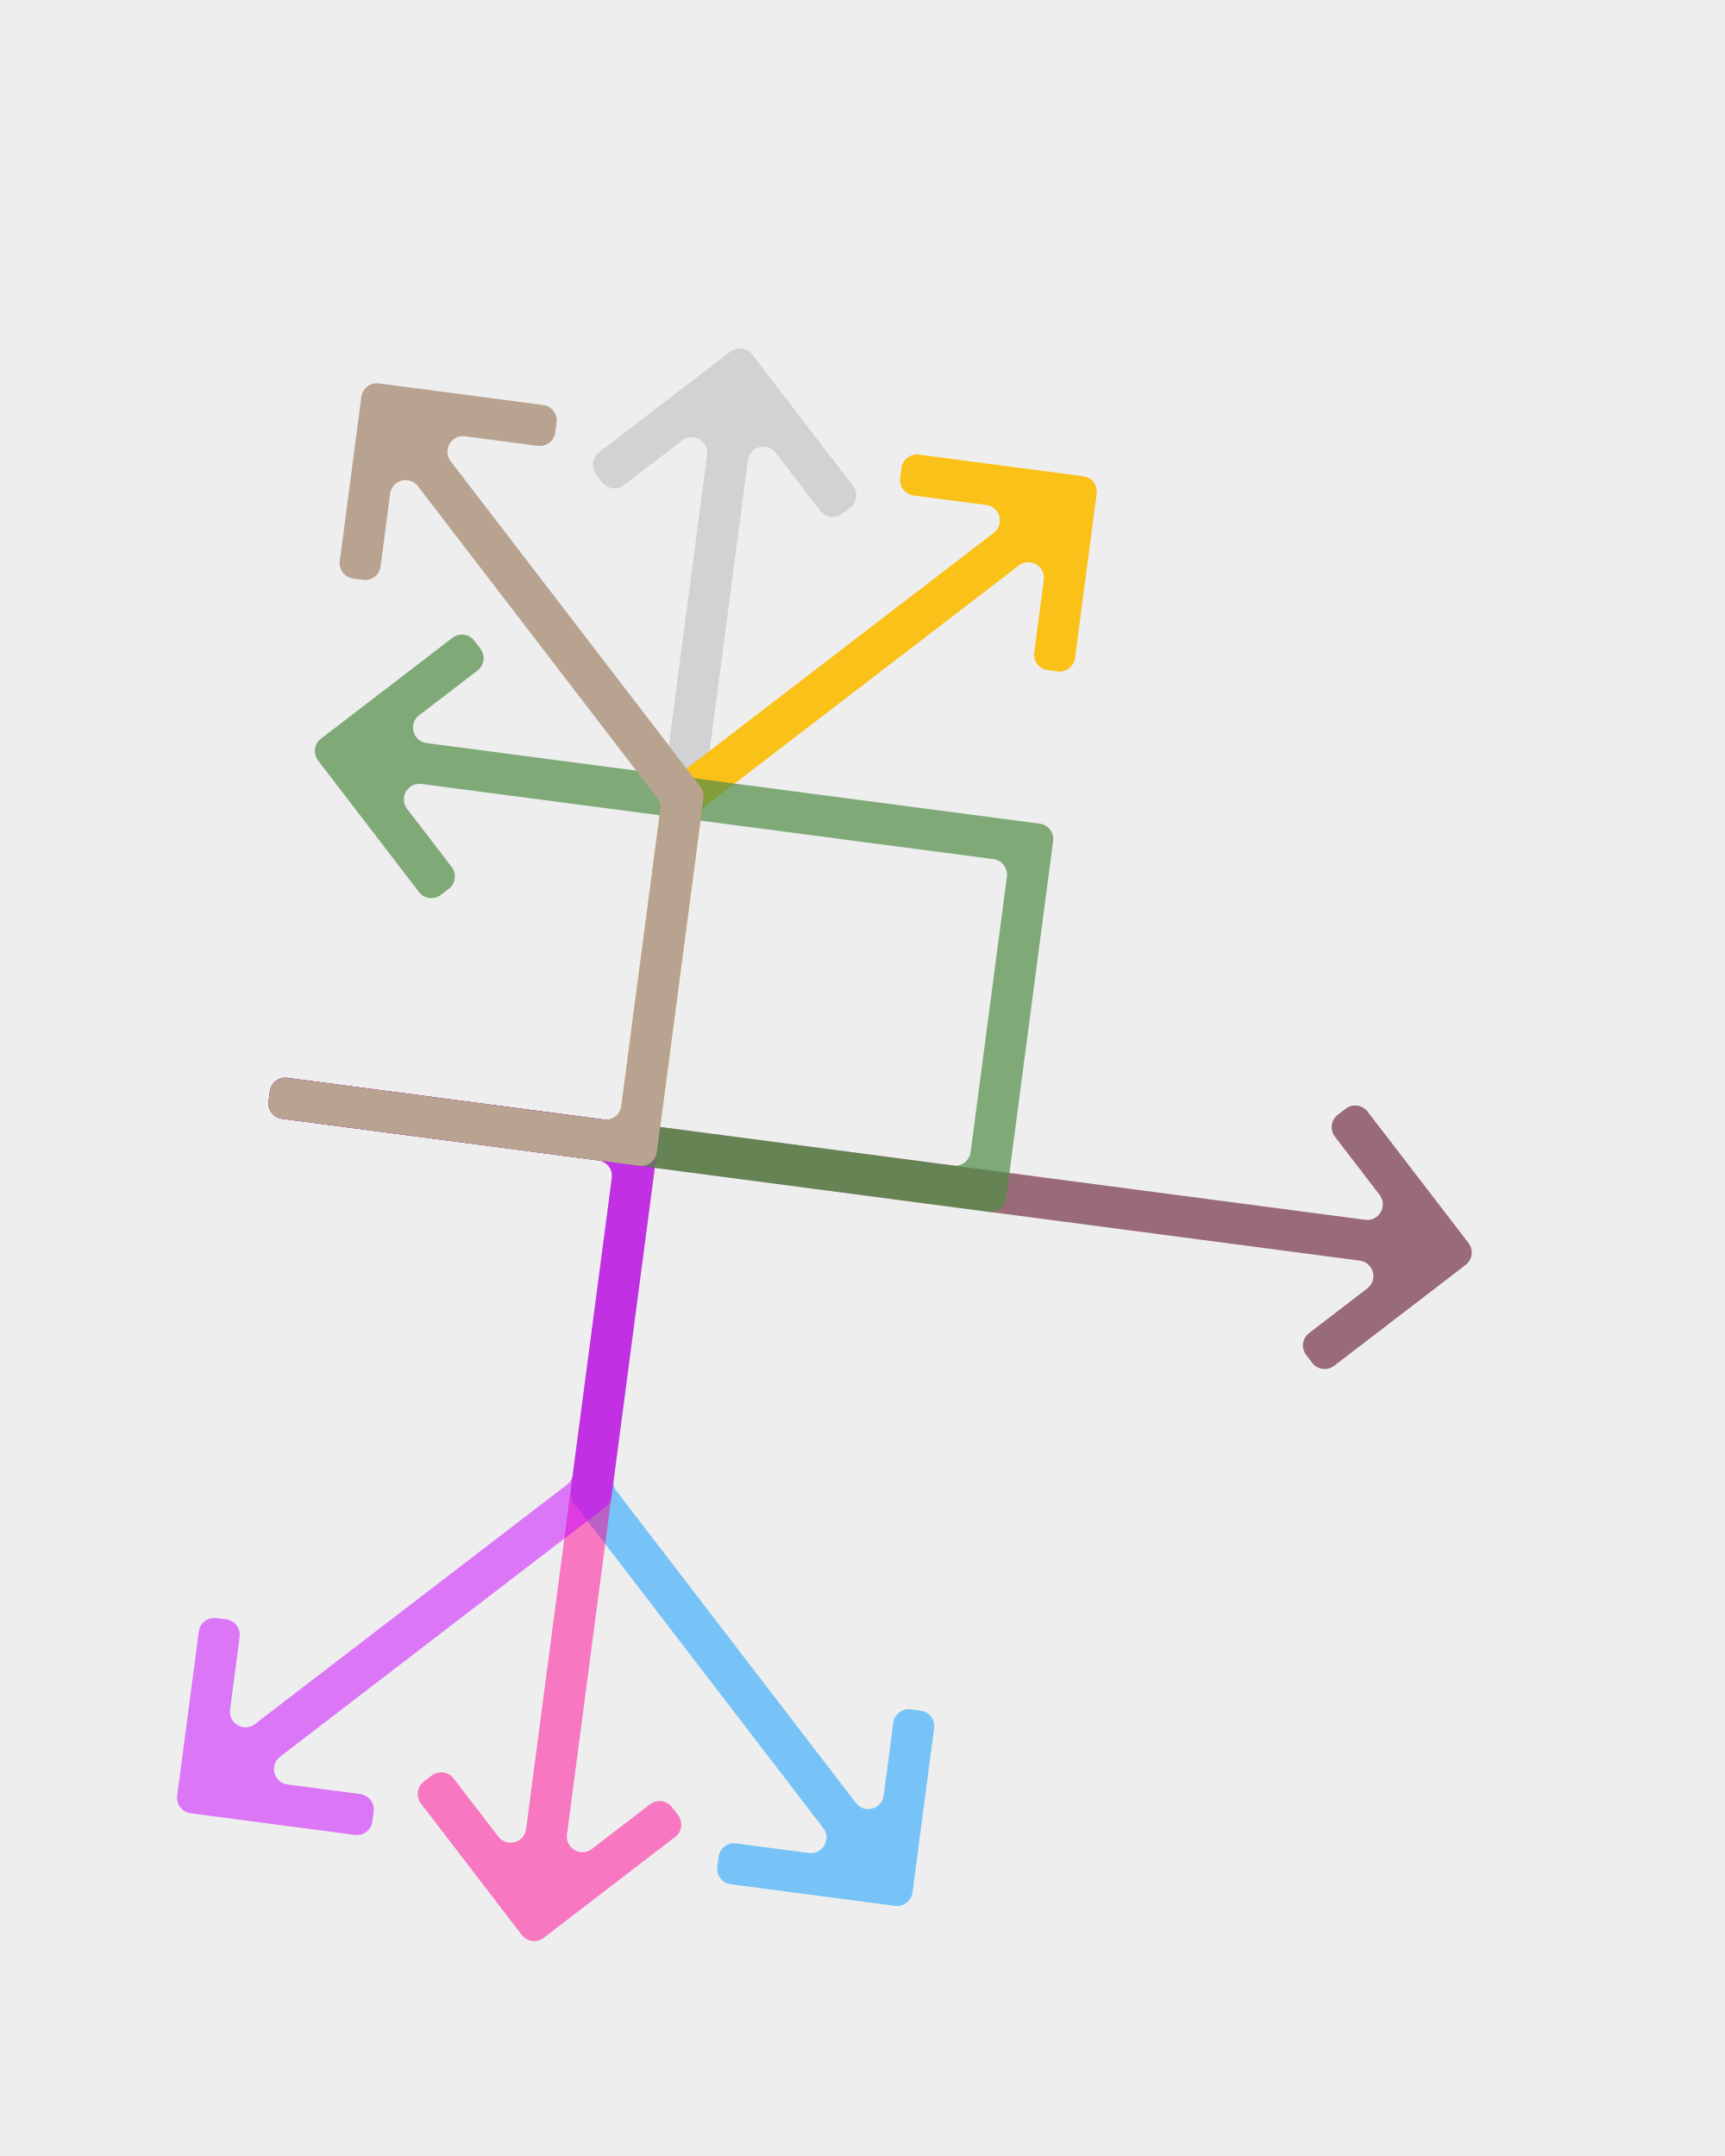
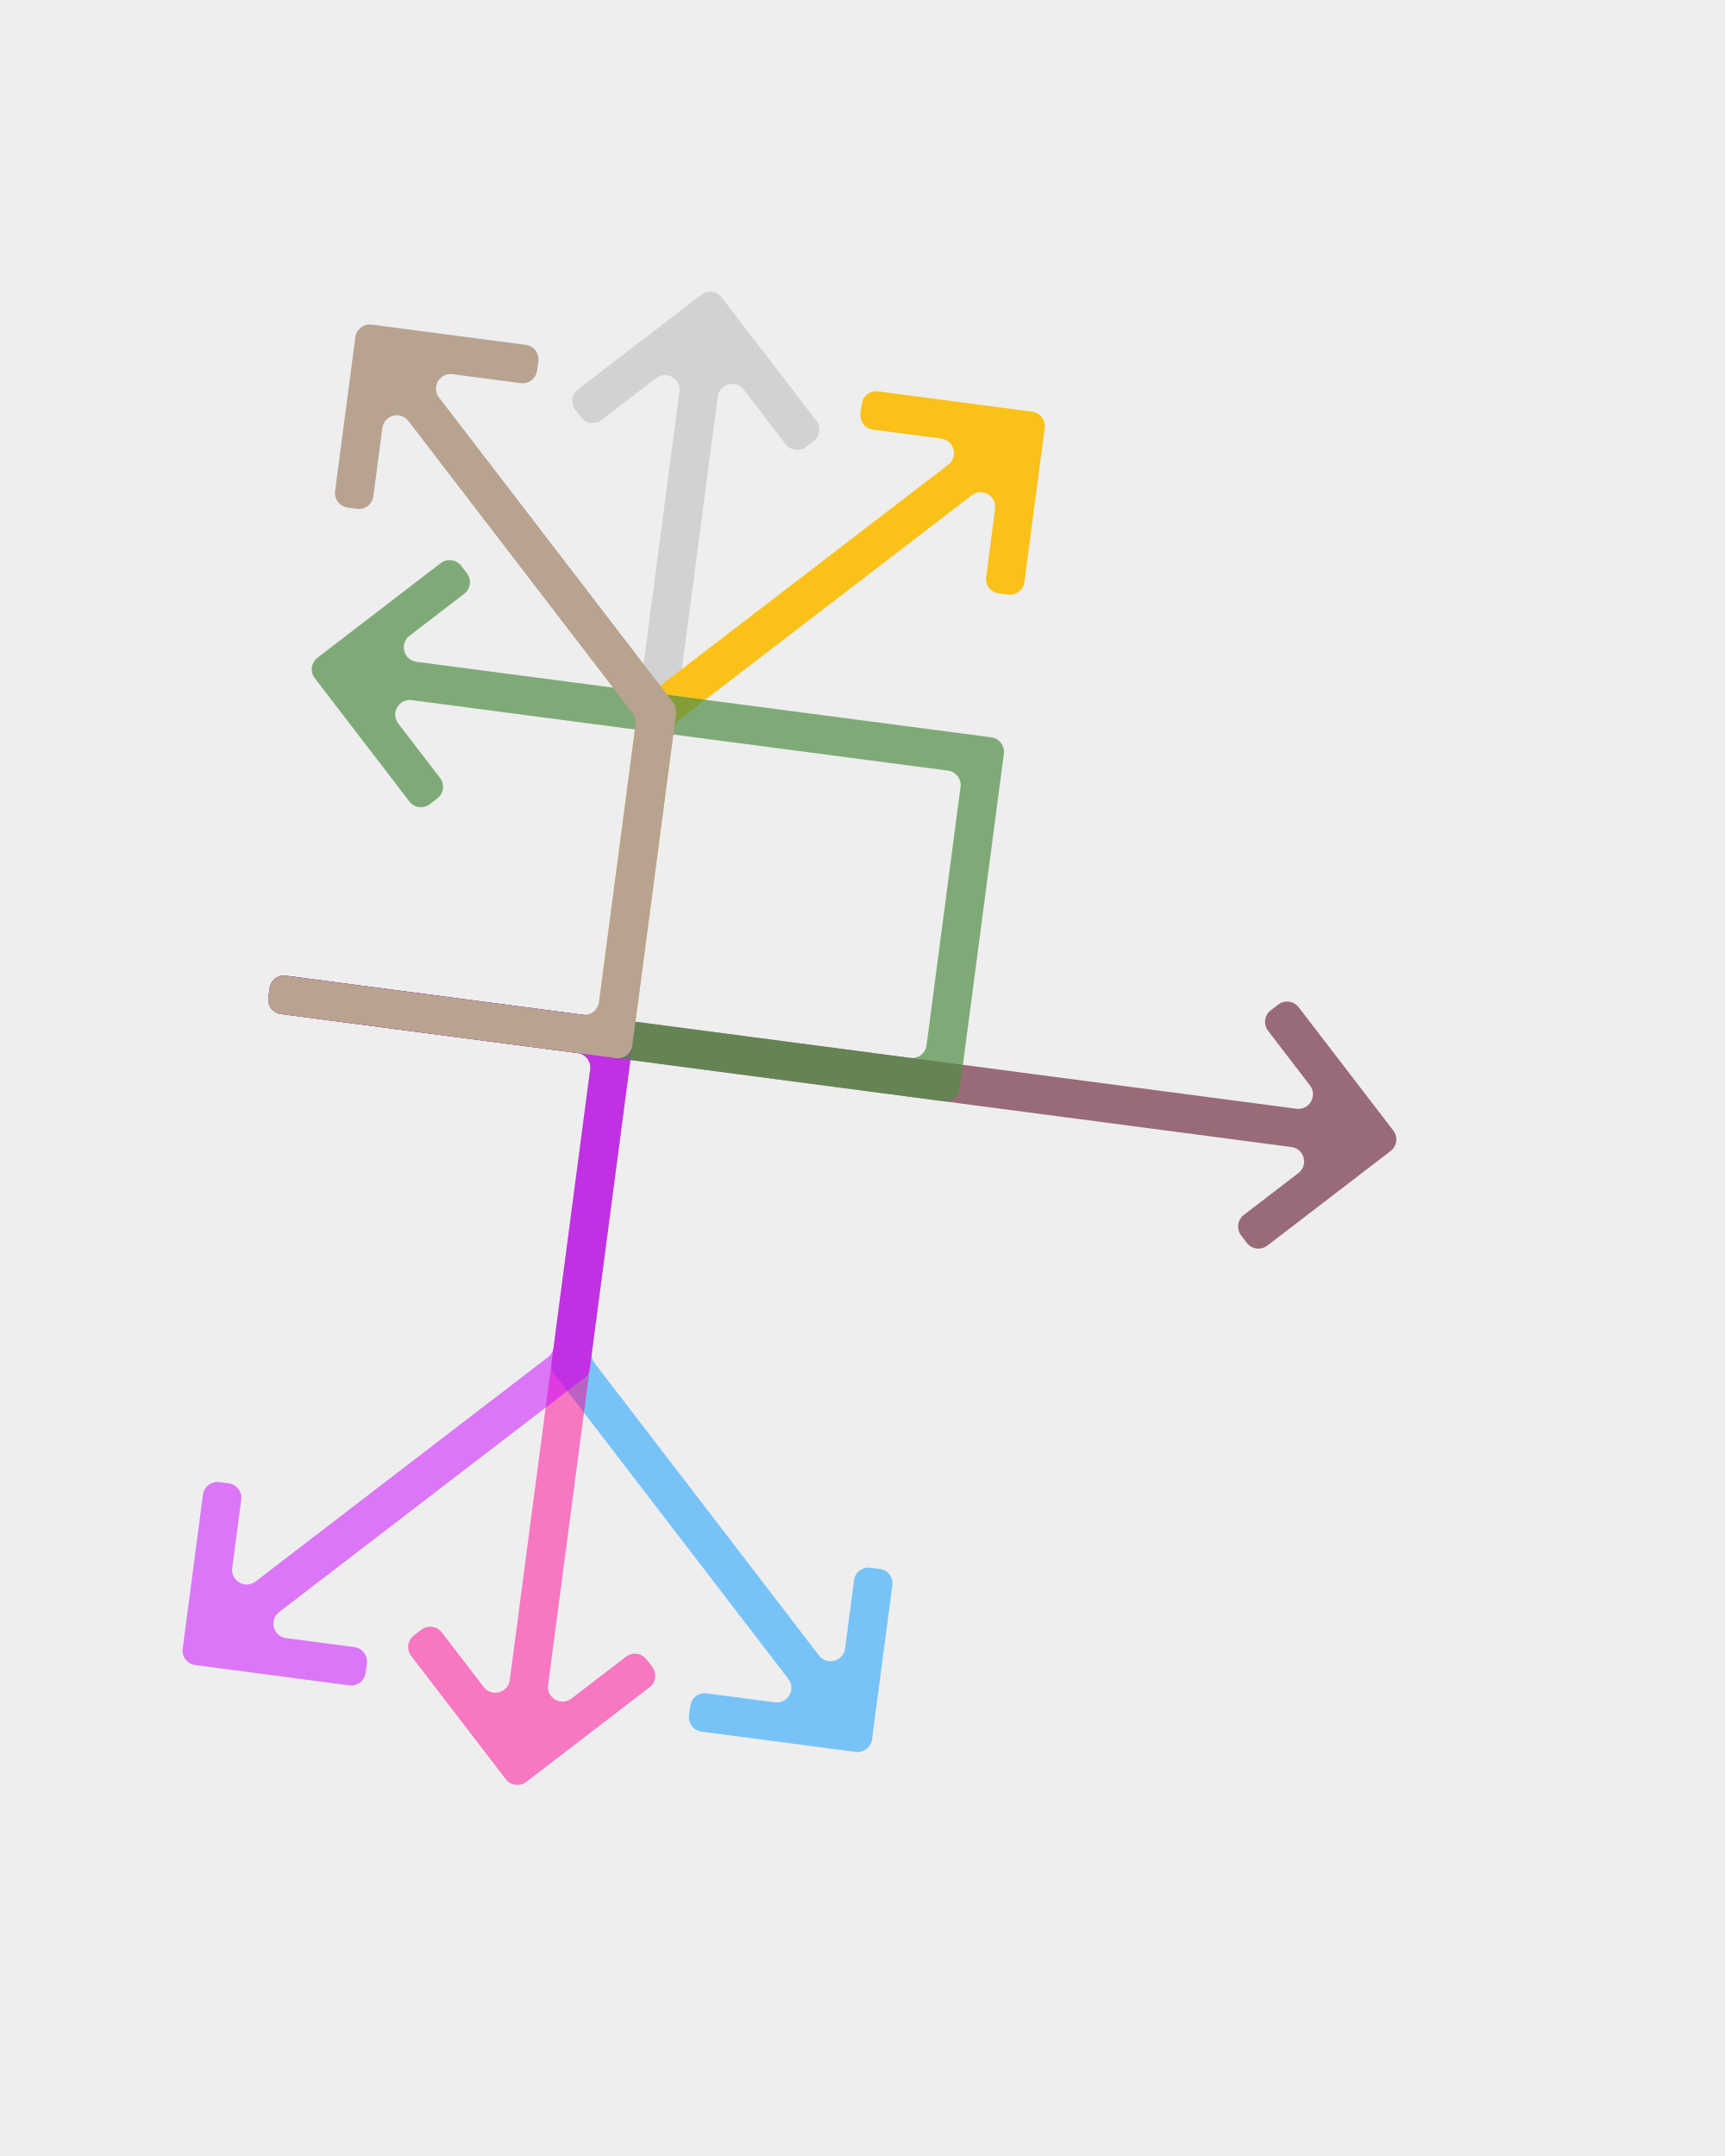
<svg xmlns="http://www.w3.org/2000/svg" viewBox="0 140 402 502.5">
  <rect x="0" y="140" width="402" height="502.5" fill="#EEEEEF" />
-   <g transform="rotate(7.5 150 407)">
-     <g data-arrow-source="6" transform="translate(62 407) scale(.64) translate(0 -292.46)">
+   <g transform="rotate(7.5 143 382)">
+     <g data-arrow-source="6" transform="translate(62 382) scale(.6) translate(0 -292.46)">
      <path d="M181.74,44.34L139.07,1.66c-2.21-2.21-5.8-2.21-8.02,0l-42.68,42.68c-2.21,2.21-2.21,5.8,0,8.02l2.59,2.59c2.21,2.21,5.8,2.21,8.02,0l18.9-18.9c3.57-3.57,9.68-1.04,9.68,4.01v239.24c0,3.13-2.54,5.67-5.67,5.67H5.67C2.54,284.96,0,287.5,0,290.63v3.66C0,297.42,2.54,299.96,5.67,299.96h131.22c3.13,0,5.67-2.54,5.67-5.67V40.05c0-5.05,6.11-7.58,9.68-4.01l18.9,18.9c2.21,2.21,5.8,2.21,8.02,0l2.59-2.59c2.21-2.21,2.21-5.8,0-8.02Z" transform="" fill="#C6C7C9" fill-opacity="0.7" />
    </g>
-     <g data-arrow-source="1" transform="translate(62 407) scale(.64) translate(0 -262.56)">
+     <g data-arrow-source="1" transform="translate(62 382) scale(.6) translate(0 -262.56)">
      <path d="M198.37,5.67v3.66c0,3.13,2.54,5.67,5.67,5.67h26.73c5.05,0,7.58,6.11,4.01,9.68l-105.55,105.55c-1.06,1.06-1.66,2.51-1.66,4.01v115.15c0,3.13-2.54,5.67-5.67,5.67H5.67c-3.13,0-5.67,2.54-5.67,5.67v3.66c0,3.13,2.54,5.67,5.67,5.67h131.22c3.13,0,5.67-2.54,5.67-5.67v-123.94c0-1.5.6-2.95,1.66-4.01l101.16-101.16c3.57-3.57,9.68-1.04,9.68,4.01v26.73c0,3.13,2.54,5.67,5.67,5.67h3.66c3.13,0,5.67-2.54,5.67-5.67V5.67c0-3.13-2.54-5.67-5.67-5.67h-60.35c-3.13,0-5.67,2.54-5.67,5.67Z" transform="" fill="#FAC119" fill-opacity="1" />
    </g>
-     <g data-arrow-source="7" transform="translate(62 407) scale(.64) translate(0 -48.345)">
+     <g data-arrow-source="7" transform="translate(62 382) scale(.6) translate(0 -48.345)">
      <path d="M389.22,1.66l-2.59,2.59c-2.21,2.21-2.21,5.8,0,8.02l18.9,18.9c3.57,3.57,1.04,9.68-4.01,9.68H5.67c-3.13,0-5.67,2.54-5.67,5.67v3.66c0,3.13,2.54,5.67,5.67,5.67h395.85c5.05,0,7.58,6.11,4.01,9.68l-18.9,18.9c-2.21,2.21-2.21,5.8,0,8.02l2.59,2.59c2.21,2.21,5.8,2.21,8.02,0l42.68-42.68c2.21-2.21,2.21-5.8,0-8.02L397.23,1.66c-2.21-2.21-5.8-2.21-8.02,0Z" transform="" fill="#753245" fill-opacity="0.7" />
    </g>
-     <g data-arrow-source="2" transform="translate(62 407) scale(.64) translate(0 -7.5)">
+     <g data-arrow-source="2" transform="translate(62 382) scale(.6) translate(0 -7.5)">
      <path d="M198.37,264.39v-3.66c0-3.13,2.54-5.67,5.67-5.67h26.73c5.05,0,7.58-6.11,4.01-9.68l-105.55-105.55c-1.06-1.06-1.66-2.51-1.66-4.01V20.67c0-3.13-2.54-5.67-5.67-5.67H5.67c-3.13,0-5.67-2.54-5.67-5.67v-3.66C0,2.54,2.54,0,5.67,0h131.22c3.13,0,5.67,2.54,5.67,5.67v123.94c0,1.5.6,2.95,1.66,4.01l101.16,101.16c3.57,3.57,9.68,1.04,9.68-4.01v-26.73c0-3.13,2.54-5.67,5.67-5.67h3.66c3.13,0,5.67,2.54,5.67,5.67v60.35c0,3.13-2.54,5.67-5.67,5.67h-60.35c-3.13,0-5.67-2.54-5.67-5.67Z" transform="" fill="#0099FF" fill-opacity="0.5" />
    </g>
-     <g data-arrow-source="5" transform="translate(62 407) scale(.64) translate(0 -7.5)">
+     <g data-arrow-source="5" transform="translate(62 382) scale(.6) translate(0 -7.5)">
      <path d="M181.74,255.63l-42.68,42.68c-2.21,2.21-5.8,2.21-8.02,0l-42.68-42.68c-2.21-2.21-2.21-5.8,0-8.02l2.59-2.59c2.21-2.21,5.8-2.21,8.02,0l18.9,18.9c3.57,3.57,9.68,1.04,9.68-4.01V20.67c0-3.13-2.54-5.67-5.67-5.67H5.67c-3.13,0-5.67-2.54-5.67-5.67v-3.66C0,2.54,2.54,0,5.67,0h131.22c3.13,0,5.67,2.54,5.67,5.67v254.24c0,5.05,6.11,7.58,9.68,4.01l18.9-18.9c2.21-2.21,5.8-2.21,8.02,0l2.59,2.59c2.21,2.21,2.21,5.8,0,8.02Z" transform="" fill="#FF0095" fill-opacity="0.5" />
    </g>
-     <g data-arrow-source="3" transform="translate(62 407) scale(.64) translate(0 -7.5)">
+     <g data-arrow-source="3" transform="translate(62 382) scale(.6) translate(0 -7.5)">
      <path d="M0,66.02V5.67C0,2.54,2.54,0,5.67,0h60.35c3.13,0,5.67,2.54,5.67,5.67v3.66c0,3.13-2.54,5.67-5.67,5.67h-26.72c-5.05,0-7.58,6.11-4.01,9.68l105.61,105.61c1.06,1.06,1.66,2.51,1.66,4.01v130.15c0,3.13-2.54,5.67-5.67,5.67H5.67c-3.13,0-5.67-2.54-5.67-5.67v-3.66c0-3.13,2.54-5.67,5.67-5.67h116.22c3.13,0,5.67-2.54,5.67-5.67v-108.94c0-1.5-.6-2.95-1.66-4.01L24.68,35.28c-3.57-3.57-9.68-1.04-9.68,4.01v26.74c0,3.13-2.54,5.67-5.67,5.67h-3.66C2.54,71.69,0,69.15,0,66.02Z" transform="translate(0 270.11) scale(1 -1)" fill="#C800FF" fill-opacity="0.5" />
    </g>
-     <g data-arrow-source="8" transform="translate(62 407) scale(.64) translate(0 -175.9)">
+     <g data-arrow-source="8" transform="translate(62 382) scale(.6) translate(0 -175.9)">
      <path d="M35.99,31.22l18.95-18.95c2.21-2.21,2.21-5.8,0-8.02l-2.59-2.59c-2.21-2.21-5.8-2.21-8.02,0L1.66,44.34c-2.21,2.21-2.21,5.8,0,8.02l42.68,42.68c2.21,2.21,5.8,2.21,8.02,0l2.59-2.59c2.21-2.21,2.21-5.8,0-8.02l-18.85-18.85c-3.57-3.57-1.04-9.68,4.01-9.68l210.07-.05c3.13,0,5.67,2.54,5.67,5.67v101.22c0,3.13-2.54,5.67-5.67,5.67h-116.22c-3.13,0-5.67,2.54-5.67,5.67v3.66c0,3.13,2.54,5.67,5.67,5.67h131.22c3.13,0,5.67-2.54,5.67-5.67V46.51c0-3.13-2.54-5.67-5.67-5.67l-225.18.05c-5.05,0-7.58-6.11-4.01-9.68Z" transform="" fill="#508D47" fill-opacity="0.7" />
    </g>
-     <g data-arrow-source="4" transform="translate(62 407) scale(.64) translate(0 -262.61)">
+     <g data-arrow-source="4" transform="translate(62 382) scale(.6) translate(0 -262.61)">
      <path d="M0,66.02V5.67C0,2.54,2.54,0,5.67,0h60.35c3.13,0,5.67,2.54,5.67,5.67v3.66c0,3.13-2.54,5.67-5.67,5.67h-26.72c-5.05,0-7.58,6.11-4.01,9.68l105.61,105.61c1.06,1.06,1.66,2.51,1.66,4.01v130.15c0,3.13-2.54,5.67-5.67,5.67H5.67c-3.13,0-5.67-2.54-5.67-5.67v-3.66c0-3.13,2.54-5.67,5.67-5.67h116.22c3.13,0,5.67-2.54,5.67-5.67v-108.94c0-1.5-.6-2.95-1.66-4.01L24.68,35.28c-3.57-3.57-9.68-1.04-9.68,4.01v26.74c0,3.13-2.54,5.67-5.67,5.67h-3.66C2.54,71.69,0,69.15,0,66.02Z" transform="" fill="#B8A391" fill-opacity="1" />
    </g>
  </g>
</svg>
